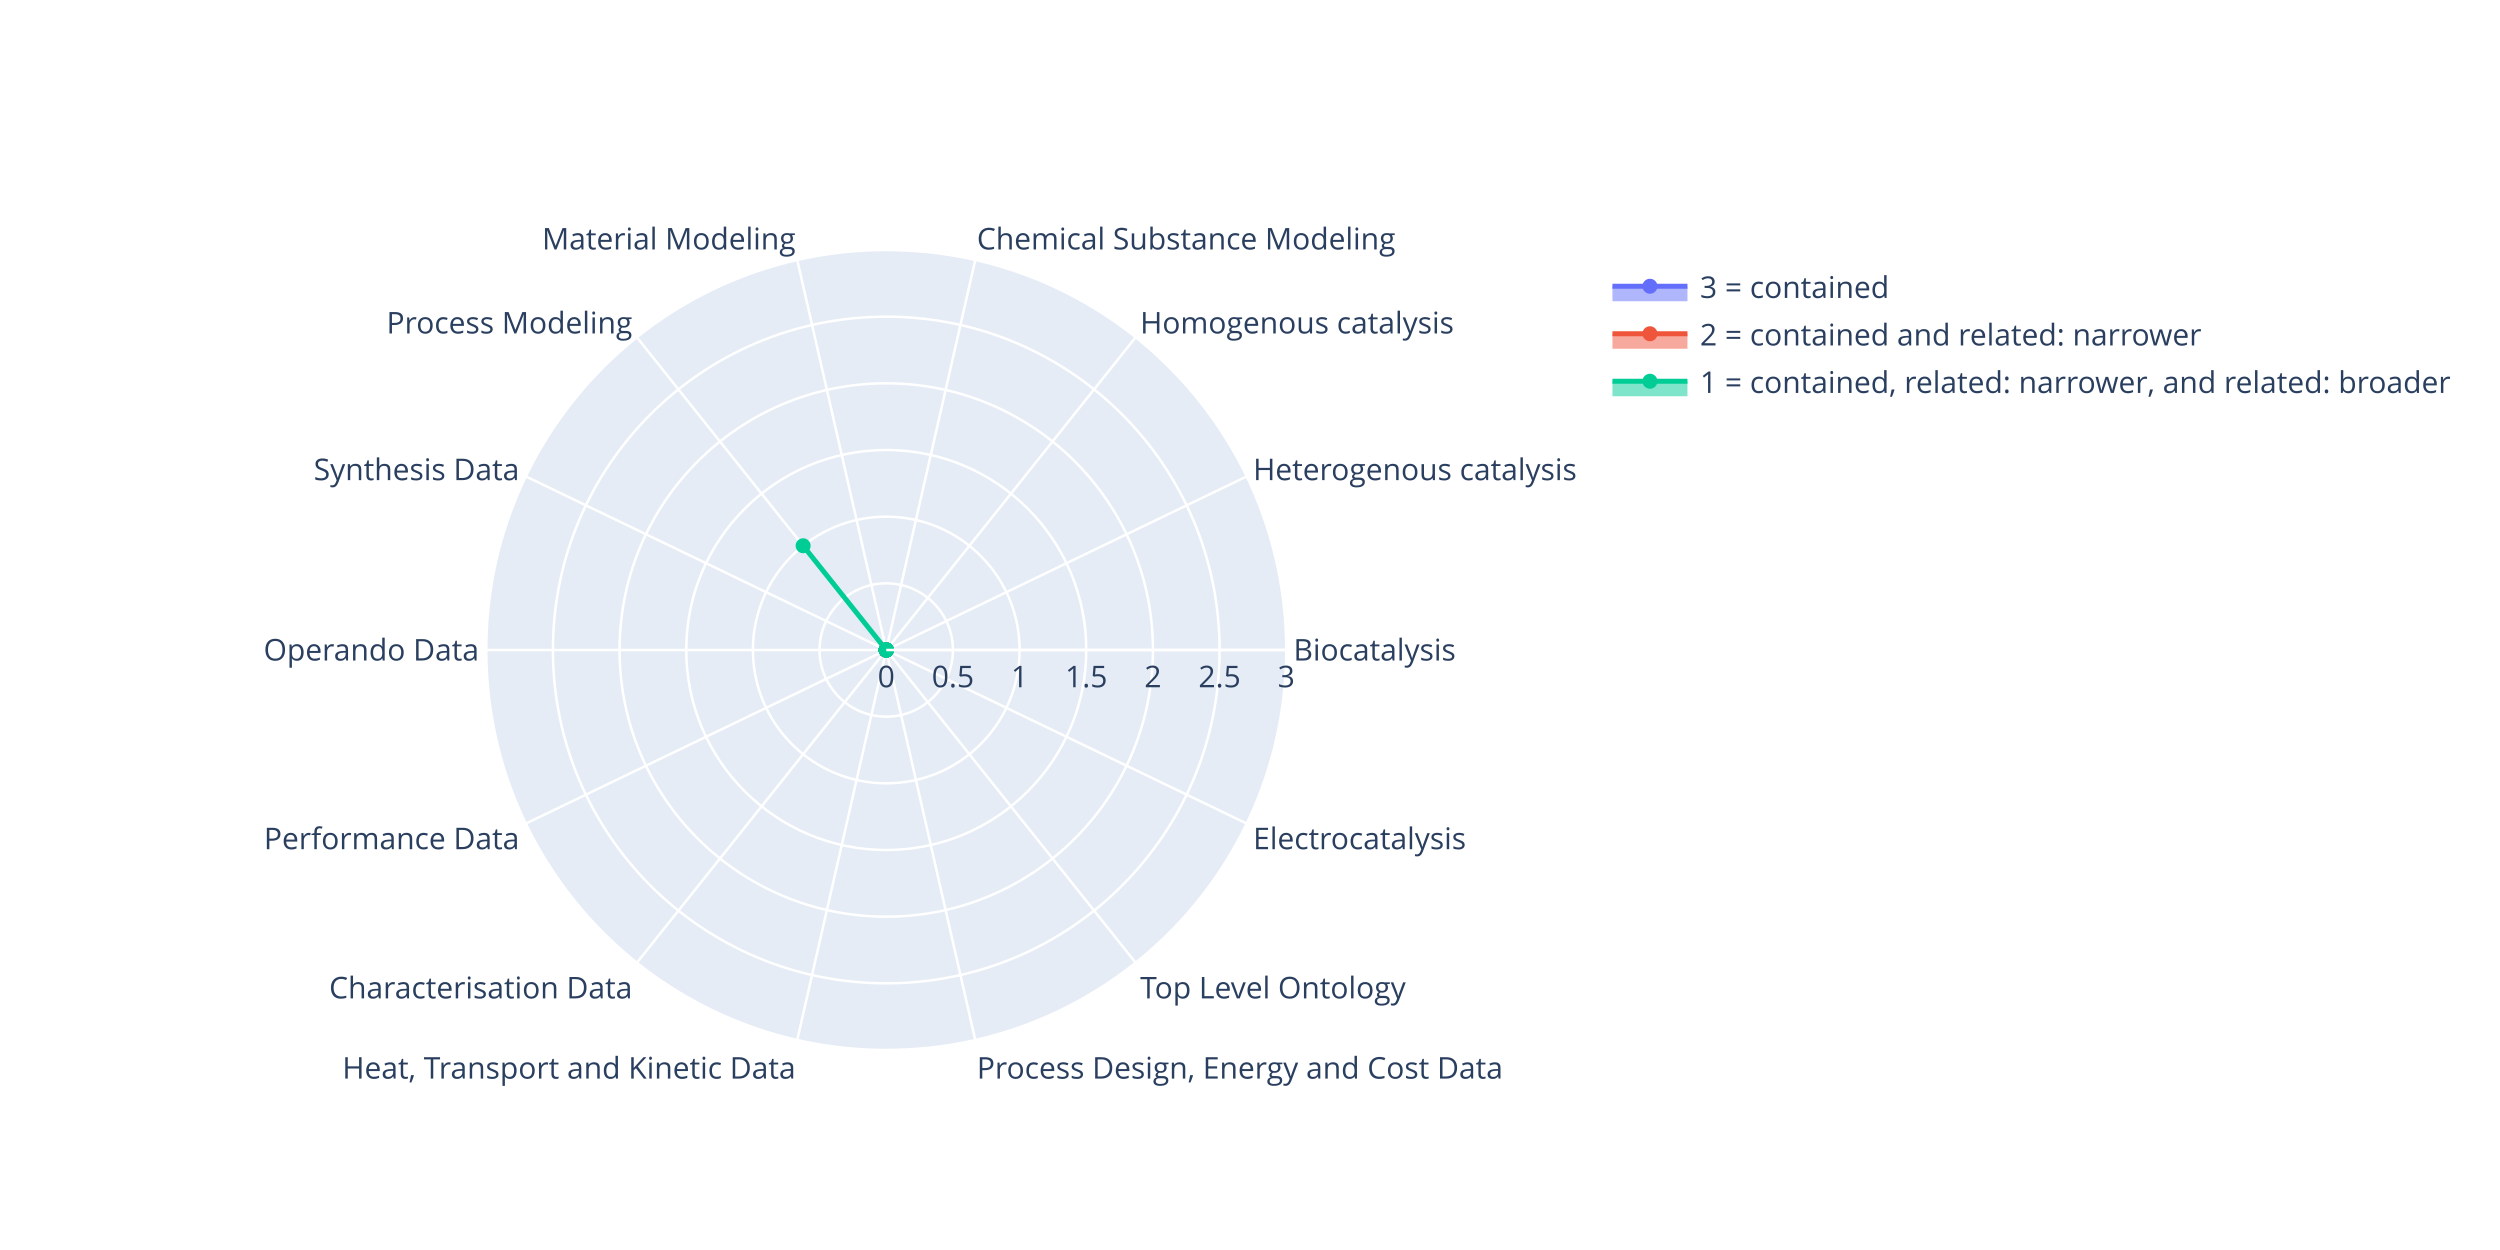
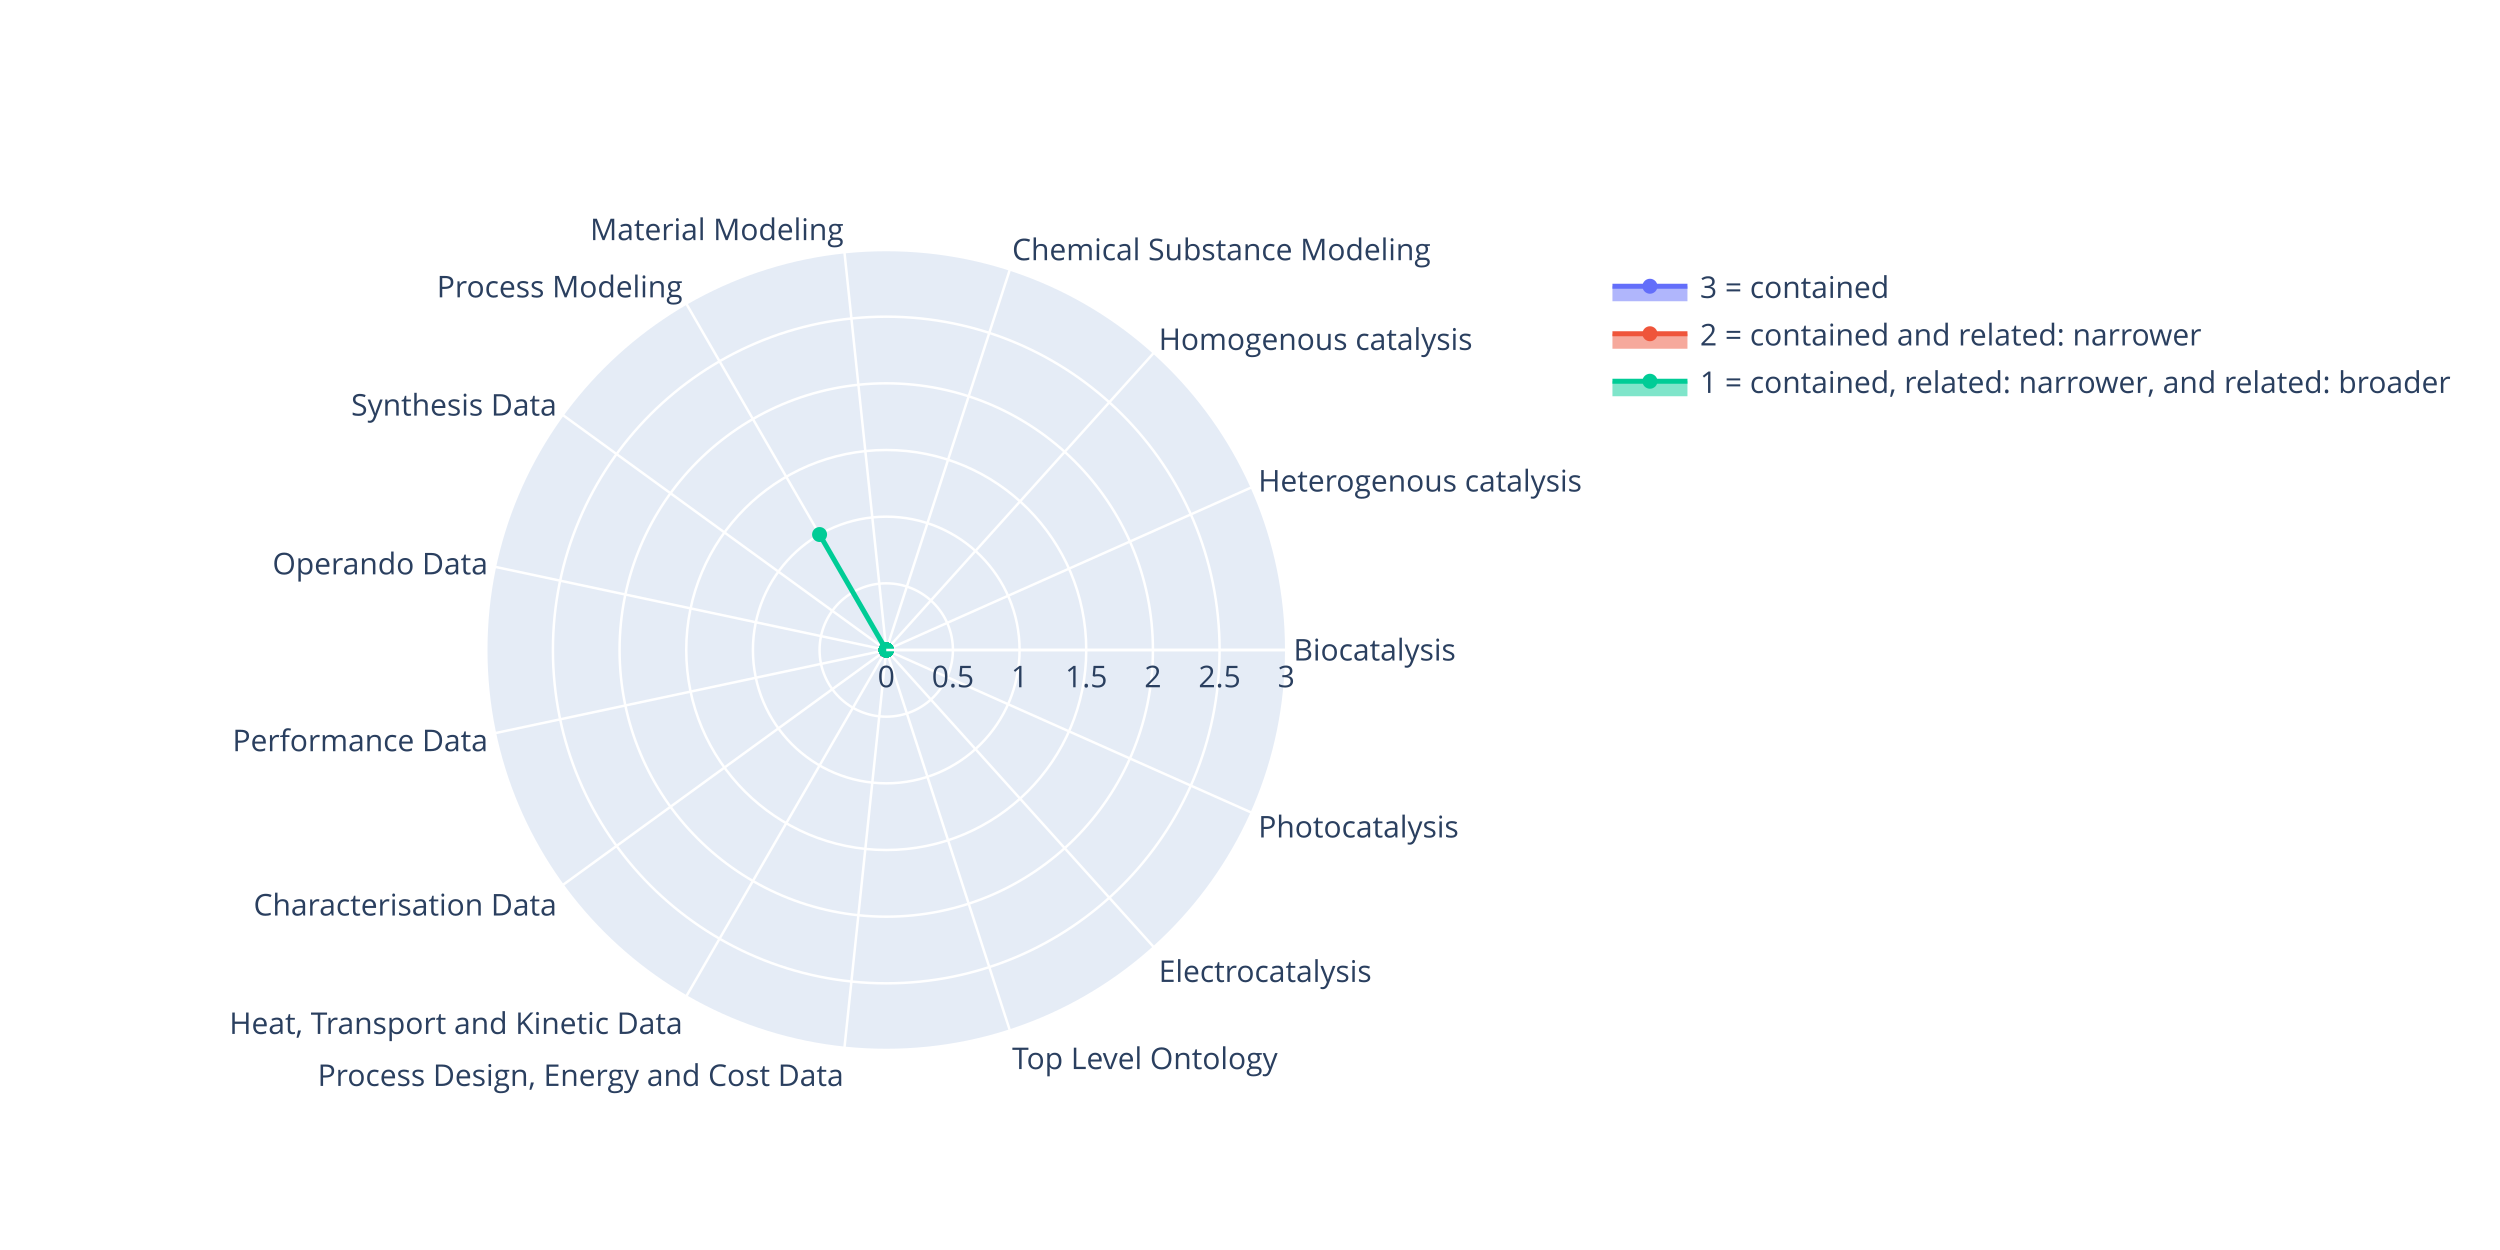
<svg xmlns="http://www.w3.org/2000/svg" class="main-svg" width="1000" height="500" style="" viewBox="0 0 1000 500">
  <rect x="0" y="0" width="1000" height="500" style="fill: rgb(255, 255, 255); fill-opacity: 1;" />
-   <defs id="defs-cd647e">
+   <defs id="defs-a95caf">
    <g class="clips">
-       <clipPath id="clipcd647epolar-for-traces">
+       <clipPath id="clipa95cafpolar-for-traces">
        <path d="M160,0A160,160 0,1,0 -160,-1.9594348786357652e-14A160,160 0,1,0 160,3.9188697572715304e-14Z" transform="translate(160,160)" />
      </clipPath>
    </g>
    <g class="gradients" />
    <g class="patterns" />
  </defs>
  <g class="bglayer" />
  <g class="layer-below">
    <g class="imagelayer" />
    <g class="shapelayer" />
  </g>
  <g class="cartesianlayer" />
  <g class="polarlayer">
    <g class="polar">
      <g class="polarsublayer draglayer" />
      <g class="polarsublayer plotbg">
        <path d="M160,0A160,160 0,1,0 -160,-1.9594348786357652e-14A160,160 0,1,0 160,3.9188697572715304e-14Z" transform="translate(354.5,260)" style="fill: rgb(229, 236, 246); fill-opacity: 1;" />
      </g>
      <g class="polarsublayer backplot">
        <g class="maplayer" />
      </g>
      <g class="polarsublayer angular-grid" style="fill: none;">
        <path class="angularaxisgrid" d="M354.5,260L514.5,260" style="stroke: rgb(255, 255, 255); stroke-opacity: 1; stroke-width: 1px;" />
-         <path class="angularaxisgrid" d="M354.5,260L498.655,190.579" style="stroke: rgb(255, 255, 255); stroke-opacity: 1; stroke-width: 1px;" />
-         <path class="angularaxisgrid" d="M354.5,260L454.258,134.907" style="stroke: rgb(255, 255, 255); stroke-opacity: 1; stroke-width: 1px;" />
-         <path class="angularaxisgrid" d="M354.5,260L390.103,104.012" style="stroke: rgb(255, 255, 255); stroke-opacity: 1; stroke-width: 1px;" />
-         <path class="angularaxisgrid" d="M354.5,260L318.897,104.012" style="stroke: rgb(255, 255, 255); stroke-opacity: 1; stroke-width: 1px;" />
-         <path class="angularaxisgrid" d="M354.5,260L254.742,134.907" style="stroke: rgb(255, 255, 255); stroke-opacity: 1; stroke-width: 1px;" />
-         <path class="angularaxisgrid" d="M354.5,260L210.345,190.579" style="stroke: rgb(255, 255, 255); stroke-opacity: 1; stroke-width: 1px;" />
-         <path class="angularaxisgrid" d="M354.5,260L194.5,260" style="stroke: rgb(255, 255, 255); stroke-opacity: 1; stroke-width: 1px;" />
-         <path class="angularaxisgrid" d="M354.5,260L210.345,329.421" style="stroke: rgb(255, 255, 255); stroke-opacity: 1; stroke-width: 1px;" />
-         <path class="angularaxisgrid" d="M354.5,260L254.742,385.093" style="stroke: rgb(255, 255, 255); stroke-opacity: 1; stroke-width: 1px;" />
-         <path class="angularaxisgrid" d="M354.5,260L318.897,415.988" style="stroke: rgb(255, 255, 255); stroke-opacity: 1; stroke-width: 1px;" />
-         <path class="angularaxisgrid" d="M354.5,260L390.103,415.988" style="stroke: rgb(255, 255, 255); stroke-opacity: 1; stroke-width: 1px;" />
-         <path class="angularaxisgrid" d="M354.5,260L454.258,385.093" style="stroke: rgb(255, 255, 255); stroke-opacity: 1; stroke-width: 1px;" />
-         <path class="angularaxisgrid" d="M354.5,260L498.655,329.421" style="stroke: rgb(255, 255, 255); stroke-opacity: 1; stroke-width: 1px;" />
+         <path class="angularaxisgrid" d="M354.5,260L500.667,194.922" style="stroke: rgb(255, 255, 255); stroke-opacity: 1; stroke-width: 1px;" />
+         <path class="angularaxisgrid" d="M354.5,260L461.561,141.097" style="stroke: rgb(255, 255, 255); stroke-opacity: 1; stroke-width: 1px;" />
+         <path class="angularaxisgrid" d="M354.5,260L403.943,107.831" style="stroke: rgb(255, 255, 255); stroke-opacity: 1; stroke-width: 1px;" />
+         <path class="angularaxisgrid" d="M354.5,260L337.775,100.876" style="stroke: rgb(255, 255, 255); stroke-opacity: 1; stroke-width: 1px;" />
+         <path class="angularaxisgrid" d="M354.5,260L274.5,121.436" style="stroke: rgb(255, 255, 255); stroke-opacity: 1; stroke-width: 1px;" />
+         <path class="angularaxisgrid" d="M354.5,260L225.057,165.954" style="stroke: rgb(255, 255, 255); stroke-opacity: 1; stroke-width: 1px;" />
+         <path class="angularaxisgrid" d="M354.5,260L197.996,226.734" style="stroke: rgb(255, 255, 255); stroke-opacity: 1; stroke-width: 1px;" />
+         <path class="angularaxisgrid" d="M354.5,260L197.996,293.266" style="stroke: rgb(255, 255, 255); stroke-opacity: 1; stroke-width: 1px;" />
+         <path class="angularaxisgrid" d="M354.5,260L225.057,354.046" style="stroke: rgb(255, 255, 255); stroke-opacity: 1; stroke-width: 1px;" />
+         <path class="angularaxisgrid" d="M354.5,260L274.5,398.564" style="stroke: rgb(255, 255, 255); stroke-opacity: 1; stroke-width: 1px;" />
+         <path class="angularaxisgrid" d="M354.5,260L337.775,419.124" style="stroke: rgb(255, 255, 255); stroke-opacity: 1; stroke-width: 1px;" />
+         <path class="angularaxisgrid" d="M354.5,260L403.943,412.169" style="stroke: rgb(255, 255, 255); stroke-opacity: 1; stroke-width: 1px;" />
+         <path class="angularaxisgrid" d="M354.5,260L461.561,378.903" style="stroke: rgb(255, 255, 255); stroke-opacity: 1; stroke-width: 1px;" />
+         <path class="angularaxisgrid" d="M354.5,260L500.667,325.078" style="stroke: rgb(255, 255, 255); stroke-opacity: 1; stroke-width: 1px;" />
      </g>
      <g class="polarsublayer radial-grid" transform="translate(354.5,260)" style="fill: none;">
        <path class="xgrid" d="M26.67,0A26.67,26.67 0,1,0 -26.67,-3.2661330133259913e-15A26.67,26.67 0,1,0 26.67,6.532266026651983e-15Z" style="stroke: rgb(255, 255, 255); stroke-opacity: 1; stroke-width: 1px;" />
        <path class="xgrid" d="M53.33,0A53.33,53.33 0,1,0 -53.33,-6.531041379852834e-15A53.33,53.33 0,1,0 53.33,1.3062082759705669e-14Z" style="stroke: rgb(255, 255, 255); stroke-opacity: 1; stroke-width: 1px;" />
        <path class="xgrid" d="M80,0A80,80 0,1,0 -80,-9.797174393178826e-15A80,80 0,1,0 80,1.9594348786357652e-14Z" style="stroke: rgb(255, 255, 255); stroke-opacity: 1; stroke-width: 1px;" />
        <path class="xgrid" d="M106.67,0A106.67,106.67 0,1,0 -106.67,-1.3063307406504817e-14A106.67,106.67 0,1,0 106.67,2.6126614813009634e-14Z" style="stroke: rgb(255, 255, 255); stroke-opacity: 1; stroke-width: 1px;" />
        <path class="xgrid" d="M133.33,0A133.33,133.33 0,1,0 -133.33,-1.632821577303166e-14A133.33,133.33 0,1,0 133.33,3.265643154606332e-14Z" style="stroke: rgb(255, 255, 255); stroke-opacity: 1; stroke-width: 1px;" />
      </g>
      <g class="polarsublayer frontplot" transform="translate(194.5,100)">
        <g class="barlayer" />
        <g class="scatterlayer">
-           <g class="trace scatter tracef14d1a" style="stroke-miterlimit: 2; opacity: 1;">
-             <g class="fills" clip-path="url(#clipcd647epolar-for-traces)">
+           <g class="trace scatter trace30f514" style="stroke-miterlimit: 2; opacity: 1;">
+             <g class="fills" clip-path="url(#clipa95cafpolar-for-traces)">
              <g>
-                 <path class="js-fill" d="M160,160L160,160L160,160L160,160L160,160L160,160L160,160L160,160L160,160L160,160L160,160L160,160L160,160L160,160L160,160Z" style="fill: rgb(99, 110, 250); fill-opacity: 0.5; stroke-width: 0;" />
+                 <path class="js-fill" d="M160,160L160,160L160,160L160,160L160,160L160,160L160,160L160,160L160,160L160,160L160,160L160,160L160,160L160,160L160,160L160,160Z" style="fill: rgb(99, 110, 250); fill-opacity: 0.5; stroke-width: 0;" />
              </g>
            </g>
            <g class="errorbars" />
            <g class="lines">
-               <path class="js-line" d="M160,160L160,160L160,160L160,160L160,160L160,160L160,160L160,160L160,160L160,160L160,160L160,160L160,160L160,160L160,160" clip-path="url(#clipcd647epolar-for-traces)" style="vector-effect: non-scaling-stroke; fill: none; stroke: rgb(99, 110, 250); stroke-opacity: 1; stroke-width: 2px; opacity: 1;" />
+               <path class="js-line" d="M160,160L160,160L160,160L160,160L160,160L160,160L160,160L160,160L160,160L160,160L160,160L160,160L160,160L160,160L160,160L160,160" clip-path="url(#clipa95cafpolar-for-traces)" style="vector-effect: non-scaling-stroke; fill: none; stroke: rgb(99, 110, 250); stroke-opacity: 1; stroke-width: 2px; opacity: 1;" />
            </g>
            <g class="points">
              <path class="point" transform="translate(160,160)" d="M3,0A3,3 0 1,1 0,-3A3,3 0 0,1 3,0Z" style="opacity: 1; stroke-width: 0px; fill: rgb(99, 110, 250); fill-opacity: 1;" />
              <path class="point" transform="translate(160,160)" d="M3,0A3,3 0 1,1 0,-3A3,3 0 0,1 3,0Z" style="opacity: 1; stroke-width: 0px; fill: rgb(99, 110, 250); fill-opacity: 1;" />
              <path class="point" transform="translate(160,160)" d="M3,0A3,3 0 1,1 0,-3A3,3 0 0,1 3,0Z" style="opacity: 1; stroke-width: 0px; fill: rgb(99, 110, 250); fill-opacity: 1;" />
              <path class="point" transform="translate(160,160)" d="M3,0A3,3 0 1,1 0,-3A3,3 0 0,1 3,0Z" style="opacity: 1; stroke-width: 0px; fill: rgb(99, 110, 250); fill-opacity: 1;" />
              <path class="point" transform="translate(160,160)" d="M3,0A3,3 0 1,1 0,-3A3,3 0 0,1 3,0Z" style="opacity: 1; stroke-width: 0px; fill: rgb(99, 110, 250); fill-opacity: 1;" />
              <path class="point" transform="translate(160,160)" d="M3,0A3,3 0 1,1 0,-3A3,3 0 0,1 3,0Z" style="opacity: 1; stroke-width: 0px; fill: rgb(99, 110, 250); fill-opacity: 1;" />
              <path class="point" transform="translate(160,160)" d="M3,0A3,3 0 1,1 0,-3A3,3 0 0,1 3,0Z" style="opacity: 1; stroke-width: 0px; fill: rgb(99, 110, 250); fill-opacity: 1;" />
              <path class="point" transform="translate(160,160)" d="M3,0A3,3 0 1,1 0,-3A3,3 0 0,1 3,0Z" style="opacity: 1; stroke-width: 0px; fill: rgb(99, 110, 250); fill-opacity: 1;" />
              <path class="point" transform="translate(160,160)" d="M3,0A3,3 0 1,1 0,-3A3,3 0 0,1 3,0Z" style="opacity: 1; stroke-width: 0px; fill: rgb(99, 110, 250); fill-opacity: 1;" />
              <path class="point" transform="translate(160,160)" d="M3,0A3,3 0 1,1 0,-3A3,3 0 0,1 3,0Z" style="opacity: 1; stroke-width: 0px; fill: rgb(99, 110, 250); fill-opacity: 1;" />
              <path class="point" transform="translate(160,160)" d="M3,0A3,3 0 1,1 0,-3A3,3 0 0,1 3,0Z" style="opacity: 1; stroke-width: 0px; fill: rgb(99, 110, 250); fill-opacity: 1;" />
              <path class="point" transform="translate(160,160)" d="M3,0A3,3 0 1,1 0,-3A3,3 0 0,1 3,0Z" style="opacity: 1; stroke-width: 0px; fill: rgb(99, 110, 250); fill-opacity: 1;" />
              <path class="point" transform="translate(160,160)" d="M3,0A3,3 0 1,1 0,-3A3,3 0 0,1 3,0Z" style="opacity: 1; stroke-width: 0px; fill: rgb(99, 110, 250); fill-opacity: 1;" />
              <path class="point" transform="translate(160,160)" d="M3,0A3,3 0 1,1 0,-3A3,3 0 0,1 3,0Z" style="opacity: 1; stroke-width: 0px; fill: rgb(99, 110, 250); fill-opacity: 1;" />
              <path class="point" transform="translate(160,160)" d="M3,0A3,3 0 1,1 0,-3A3,3 0 0,1 3,0Z" style="opacity: 1; stroke-width: 0px; fill: rgb(99, 110, 250); fill-opacity: 1;" />
+               <path class="point" transform="translate(160,160)" d="M3,0A3,3 0 1,1 0,-3A3,3 0 0,1 3,0Z" style="opacity: 1; stroke-width: 0px; fill: rgb(99, 110, 250); fill-opacity: 1;" />
            </g>
            <g class="text" />
          </g>
-           <g class="trace scatter trace474be4" style="stroke-miterlimit: 2; opacity: 1;">
-             <g class="fills" clip-path="url(#clipcd647epolar-for-traces)">
+           <g class="trace scatter trace8674dc" style="stroke-miterlimit: 2; opacity: 1;">
+             <g class="fills" clip-path="url(#clipa95cafpolar-for-traces)">
              <g>
-                 <path class="js-fill" d="M160,160L160,160L160,160L160,160L160,160L160,160L160,160L160,160L160,160L160,160L160,160L160,160L160,160L160,160L160,160Z" style="fill: rgb(239, 85, 59); fill-opacity: 0.5; stroke-width: 0;" />
+                 <path class="js-fill" d="M160,160L160,160L160,160L160,160L160,160L160,160L160,160L160,160L160,160L160,160L160,160L160,160L160,160L160,160L160,160L160,160Z" style="fill: rgb(239, 85, 59); fill-opacity: 0.5; stroke-width: 0;" />
              </g>
            </g>
            <g class="errorbars" />
            <g class="lines">
-               <path class="js-line" d="M160,160L160,160L160,160L160,160L160,160L160,160L160,160L160,160L160,160L160,160L160,160L160,160L160,160L160,160L160,160" clip-path="url(#clipcd647epolar-for-traces)" style="vector-effect: non-scaling-stroke; fill: none; stroke: rgb(239, 85, 59); stroke-opacity: 1; stroke-width: 2px; opacity: 1;" />
+               <path class="js-line" d="M160,160L160,160L160,160L160,160L160,160L160,160L160,160L160,160L160,160L160,160L160,160L160,160L160,160L160,160L160,160L160,160" clip-path="url(#clipa95cafpolar-for-traces)" style="vector-effect: non-scaling-stroke; fill: none; stroke: rgb(239, 85, 59); stroke-opacity: 1; stroke-width: 2px; opacity: 1;" />
            </g>
            <g class="points">
              <path class="point" transform="translate(160,160)" d="M3,0A3,3 0 1,1 0,-3A3,3 0 0,1 3,0Z" style="opacity: 1; stroke-width: 0px; fill: rgb(239, 85, 59); fill-opacity: 1;" />
              <path class="point" transform="translate(160,160)" d="M3,0A3,3 0 1,1 0,-3A3,3 0 0,1 3,0Z" style="opacity: 1; stroke-width: 0px; fill: rgb(239, 85, 59); fill-opacity: 1;" />
              <path class="point" transform="translate(160,160)" d="M3,0A3,3 0 1,1 0,-3A3,3 0 0,1 3,0Z" style="opacity: 1; stroke-width: 0px; fill: rgb(239, 85, 59); fill-opacity: 1;" />
              <path class="point" transform="translate(160,160)" d="M3,0A3,3 0 1,1 0,-3A3,3 0 0,1 3,0Z" style="opacity: 1; stroke-width: 0px; fill: rgb(239, 85, 59); fill-opacity: 1;" />
              <path class="point" transform="translate(160,160)" d="M3,0A3,3 0 1,1 0,-3A3,3 0 0,1 3,0Z" style="opacity: 1; stroke-width: 0px; fill: rgb(239, 85, 59); fill-opacity: 1;" />
              <path class="point" transform="translate(160,160)" d="M3,0A3,3 0 1,1 0,-3A3,3 0 0,1 3,0Z" style="opacity: 1; stroke-width: 0px; fill: rgb(239, 85, 59); fill-opacity: 1;" />
              <path class="point" transform="translate(160,160)" d="M3,0A3,3 0 1,1 0,-3A3,3 0 0,1 3,0Z" style="opacity: 1; stroke-width: 0px; fill: rgb(239, 85, 59); fill-opacity: 1;" />
              <path class="point" transform="translate(160,160)" d="M3,0A3,3 0 1,1 0,-3A3,3 0 0,1 3,0Z" style="opacity: 1; stroke-width: 0px; fill: rgb(239, 85, 59); fill-opacity: 1;" />
              <path class="point" transform="translate(160,160)" d="M3,0A3,3 0 1,1 0,-3A3,3 0 0,1 3,0Z" style="opacity: 1; stroke-width: 0px; fill: rgb(239, 85, 59); fill-opacity: 1;" />
              <path class="point" transform="translate(160,160)" d="M3,0A3,3 0 1,1 0,-3A3,3 0 0,1 3,0Z" style="opacity: 1; stroke-width: 0px; fill: rgb(239, 85, 59); fill-opacity: 1;" />
              <path class="point" transform="translate(160,160)" d="M3,0A3,3 0 1,1 0,-3A3,3 0 0,1 3,0Z" style="opacity: 1; stroke-width: 0px; fill: rgb(239, 85, 59); fill-opacity: 1;" />
              <path class="point" transform="translate(160,160)" d="M3,0A3,3 0 1,1 0,-3A3,3 0 0,1 3,0Z" style="opacity: 1; stroke-width: 0px; fill: rgb(239, 85, 59); fill-opacity: 1;" />
              <path class="point" transform="translate(160,160)" d="M3,0A3,3 0 1,1 0,-3A3,3 0 0,1 3,0Z" style="opacity: 1; stroke-width: 0px; fill: rgb(239, 85, 59); fill-opacity: 1;" />
              <path class="point" transform="translate(160,160)" d="M3,0A3,3 0 1,1 0,-3A3,3 0 0,1 3,0Z" style="opacity: 1; stroke-width: 0px; fill: rgb(239, 85, 59); fill-opacity: 1;" />
              <path class="point" transform="translate(160,160)" d="M3,0A3,3 0 1,1 0,-3A3,3 0 0,1 3,0Z" style="opacity: 1; stroke-width: 0px; fill: rgb(239, 85, 59); fill-opacity: 1;" />
+               <path class="point" transform="translate(160,160)" d="M3,0A3,3 0 1,1 0,-3A3,3 0 0,1 3,0Z" style="opacity: 1; stroke-width: 0px; fill: rgb(239, 85, 59); fill-opacity: 1;" />
            </g>
            <g class="text" />
          </g>
-           <g class="trace scatter trace0e7e56" style="stroke-miterlimit: 2; opacity: 1;">
-             <g class="fills" clip-path="url(#clipcd647epolar-for-traces)">
+           <g class="trace scatter trace7d72ba" style="stroke-miterlimit: 2; opacity: 1;">
+             <g class="fills" clip-path="url(#clipa95cafpolar-for-traces)">
              <g>
-                 <path class="js-fill" d="M160,160L160,160L160,160L160,160L160,160L126.75,118.3L160,160L160,160L160,160L160,160L160,160L160,160L160,160L160,160L160,160Z" style="fill: rgb(0, 204, 150); fill-opacity: 0.5; stroke-width: 0;" />
+                 <path class="js-fill" d="M160,160L160,160L160,160L160,160L160,160L133.33,113.81L160,160L160,160L160,160L160,160L160,160L160,160L160,160L160,160L160,160L160,160Z" style="fill: rgb(0, 204, 150); fill-opacity: 0.5; stroke-width: 0;" />
              </g>
            </g>
            <g class="errorbars" />
            <g class="lines">
-               <path class="js-line" d="M160,160L160,160L160,160L160,160L160,160L126.75,118.3L160,160L160,160L160,160L160,160L160,160L160,160L160,160L160,160L160,160" clip-path="url(#clipcd647epolar-for-traces)" style="vector-effect: non-scaling-stroke; fill: none; stroke: rgb(0, 204, 150); stroke-opacity: 1; stroke-width: 2px; opacity: 1;" />
+               <path class="js-line" d="M160,160L160,160L160,160L160,160L160,160L133.33,113.81L160,160L160,160L160,160L160,160L160,160L160,160L160,160L160,160L160,160L160,160" clip-path="url(#clipa95cafpolar-for-traces)" style="vector-effect: non-scaling-stroke; fill: none; stroke: rgb(0, 204, 150); stroke-opacity: 1; stroke-width: 2px; opacity: 1;" />
            </g>
            <g class="points">
              <path class="point" transform="translate(160,160)" d="M3,0A3,3 0 1,1 0,-3A3,3 0 0,1 3,0Z" style="opacity: 1; stroke-width: 0px; fill: rgb(0, 204, 150); fill-opacity: 1;" />
              <path class="point" transform="translate(160,160)" d="M3,0A3,3 0 1,1 0,-3A3,3 0 0,1 3,0Z" style="opacity: 1; stroke-width: 0px; fill: rgb(0, 204, 150); fill-opacity: 1;" />
              <path class="point" transform="translate(160,160)" d="M3,0A3,3 0 1,1 0,-3A3,3 0 0,1 3,0Z" style="opacity: 1; stroke-width: 0px; fill: rgb(0, 204, 150); fill-opacity: 1;" />
              <path class="point" transform="translate(160,160)" d="M3,0A3,3 0 1,1 0,-3A3,3 0 0,1 3,0Z" style="opacity: 1; stroke-width: 0px; fill: rgb(0, 204, 150); fill-opacity: 1;" />
              <path class="point" transform="translate(160,160)" d="M3,0A3,3 0 1,1 0,-3A3,3 0 0,1 3,0Z" style="opacity: 1; stroke-width: 0px; fill: rgb(0, 204, 150); fill-opacity: 1;" />
-               <path class="point" transform="translate(126.75,118.3)" d="M3,0A3,3 0 1,1 0,-3A3,3 0 0,1 3,0Z" style="opacity: 1; stroke-width: 0px; fill: rgb(0, 204, 150); fill-opacity: 1;" />
+               <path class="point" transform="translate(133.33,113.81)" d="M3,0A3,3 0 1,1 0,-3A3,3 0 0,1 3,0Z" style="opacity: 1; stroke-width: 0px; fill: rgb(0, 204, 150); fill-opacity: 1;" />
+               <path class="point" transform="translate(160,160)" d="M3,0A3,3 0 1,1 0,-3A3,3 0 0,1 3,0Z" style="opacity: 1; stroke-width: 0px; fill: rgb(0, 204, 150); fill-opacity: 1;" />
              <path class="point" transform="translate(160,160)" d="M3,0A3,3 0 1,1 0,-3A3,3 0 0,1 3,0Z" style="opacity: 1; stroke-width: 0px; fill: rgb(0, 204, 150); fill-opacity: 1;" />
              <path class="point" transform="translate(160,160)" d="M3,0A3,3 0 1,1 0,-3A3,3 0 0,1 3,0Z" style="opacity: 1; stroke-width: 0px; fill: rgb(0, 204, 150); fill-opacity: 1;" />
              <path class="point" transform="translate(160,160)" d="M3,0A3,3 0 1,1 0,-3A3,3 0 0,1 3,0Z" style="opacity: 1; stroke-width: 0px; fill: rgb(0, 204, 150); fill-opacity: 1;" />
              <path class="point" transform="translate(160,160)" d="M3,0A3,3 0 1,1 0,-3A3,3 0 0,1 3,0Z" style="opacity: 1; stroke-width: 0px; fill: rgb(0, 204, 150); fill-opacity: 1;" />
              <path class="point" transform="translate(160,160)" d="M3,0A3,3 0 1,1 0,-3A3,3 0 0,1 3,0Z" style="opacity: 1; stroke-width: 0px; fill: rgb(0, 204, 150); fill-opacity: 1;" />
              <path class="point" transform="translate(160,160)" d="M3,0A3,3 0 1,1 0,-3A3,3 0 0,1 3,0Z" style="opacity: 1; stroke-width: 0px; fill: rgb(0, 204, 150); fill-opacity: 1;" />
              <path class="point" transform="translate(160,160)" d="M3,0A3,3 0 1,1 0,-3A3,3 0 0,1 3,0Z" style="opacity: 1; stroke-width: 0px; fill: rgb(0, 204, 150); fill-opacity: 1;" />
              <path class="point" transform="translate(160,160)" d="M3,0A3,3 0 1,1 0,-3A3,3 0 0,1 3,0Z" style="opacity: 1; stroke-width: 0px; fill: rgb(0, 204, 150); fill-opacity: 1;" />
              <path class="point" transform="translate(160,160)" d="M3,0A3,3 0 1,1 0,-3A3,3 0 0,1 3,0Z" style="opacity: 1; stroke-width: 0px; fill: rgb(0, 204, 150); fill-opacity: 1;" />
            </g>
            <g class="text" />
          </g>
        </g>
      </g>
      <g class="polarsublayer angular-line">
        <path d="M160,0A160,160 0,1,0 -160,-1.9594348786357652e-14A160,160 0,1,0 160,3.9188697572715304e-14Z" transform="translate(354.5,260)" stroke-width="1" style="fill: none; stroke: rgb(255, 255, 255); stroke-opacity: 1;" />
      </g>
      <g class="polarsublayer radial-line">
        <line x1="0" y1="0" x2="160" y2="0" transform="translate(354.5,260)" stroke-width="1" style="fill: none; stroke: rgb(255, 255, 255); stroke-opacity: 1;" />
      </g>
      <g class="polarsublayer angular-axis">
        <g class="angularaxistick">
          <text text-anchor="start" x="2.9" y="4.2" transform="translate(514.5,260)" style="font-family: 'Open Sans', verdana, arial, sans-serif; font-size: 12px; fill: rgb(42, 63, 95); fill-opacity: 1; white-space: pre; opacity: 1;">Biocatalysis</text>
        </g>
        <g class="angularaxistick">
-           <text text-anchor="start" x="2.613" y="1.484" transform="translate(498.655,190.5786)" style="font-family: 'Open Sans', verdana, arial, sans-serif; font-size: 12px; fill: rgb(42, 63, 95); fill-opacity: 1; white-space: pre; opacity: 1;">Heterogenous catalysis</text>
-         </g>
-         <g class="angularaxistick">
-           <text text-anchor="start" x="1.808" y="-1.525" transform="translate(454.2584,134.907)" style="font-family: 'Open Sans', verdana, arial, sans-serif; font-size: 12px; fill: rgb(42, 63, 95); fill-opacity: 1; white-space: pre; opacity: 1;">Homogenous catalysis</text>
-         </g>
-         <g class="angularaxistick">
-           <text text-anchor="start" x="0.645" y="-4.233" transform="translate(390.1033,104.0115)" style="font-family: 'Open Sans', verdana, arial, sans-serif; font-size: 12px; fill: rgb(42, 63, 95); fill-opacity: 1; white-space: pre; opacity: 1;">Chemical Substance Modeling</text>
-         </g>
-         <g class="angularaxistick">
-           <text text-anchor="end" x="-0.645" y="-4.233" transform="translate(318.8967,104.0115)" style="font-family: 'Open Sans', verdana, arial, sans-serif; font-size: 12px; fill: rgb(42, 63, 95); fill-opacity: 1; white-space: pre; opacity: 1;">Material Modeling</text>
-         </g>
-         <g class="angularaxistick">
-           <text text-anchor="end" x="-1.808" y="-1.525" transform="translate(254.7416,134.907)" style="font-family: 'Open Sans', verdana, arial, sans-serif; font-size: 12px; fill: rgb(42, 63, 95); fill-opacity: 1; white-space: pre; opacity: 1;">Process Modeling</text>
-         </g>
-         <g class="angularaxistick">
-           <text text-anchor="end" x="-2.613" y="1.484" transform="translate(210.345,190.5786)" style="font-family: 'Open Sans', verdana, arial, sans-serif; font-size: 12px; fill: rgb(42, 63, 95); fill-opacity: 1; white-space: pre; opacity: 1;">Synthesis Data</text>
-         </g>
-         <g class="angularaxistick">
-           <text text-anchor="end" x="-2.9" y="4.2" transform="translate(194.5,260)" style="font-family: 'Open Sans', verdana, arial, sans-serif; font-size: 12px; fill: rgb(42, 63, 95); fill-opacity: 1; white-space: pre; opacity: 1;">Operando Data</text>
-         </g>
-         <g class="angularaxistick">
-           <text text-anchor="end" x="-2.613" y="10.249" transform="translate(210.345,329.4214)" style="font-family: 'Open Sans', verdana, arial, sans-serif; font-size: 12px; fill: rgb(42, 63, 95); fill-opacity: 1; white-space: pre; opacity: 1;">Performance Data</text>
-         </g>
-         <g class="angularaxistick">
-           <text text-anchor="end" x="-1.808" y="14.268" transform="translate(254.7416,385.093)" style="font-family: 'Open Sans', verdana, arial, sans-serif; font-size: 12px; fill: rgb(42, 63, 95); fill-opacity: 1; white-space: pre; opacity: 1;">Characterisation Data</text>
-         </g>
-         <g class="angularaxistick">
-           <text text-anchor="end" x="-0.645" y="15.461" transform="translate(318.8967,415.9885)" style="font-family: 'Open Sans', verdana, arial, sans-serif; font-size: 12px; fill: rgb(42, 63, 95); fill-opacity: 1; white-space: pre; opacity: 1;">Heat, Transport and Kinetic Data</text>
-         </g>
-         <g class="angularaxistick">
-           <text text-anchor="start" x="0.645" y="15.461" transform="translate(390.1033,415.9885)" style="font-family: 'Open Sans', verdana, arial, sans-serif; font-size: 12px; fill: rgb(42, 63, 95); fill-opacity: 1; white-space: pre; opacity: 1;">Process Design, Energy and Cost Data</text>
-         </g>
-         <g class="angularaxistick">
-           <text text-anchor="start" x="1.808" y="14.268" transform="translate(454.2584,385.093)" style="font-family: 'Open Sans', verdana, arial, sans-serif; font-size: 12px; fill: rgb(42, 63, 95); fill-opacity: 1; white-space: pre; opacity: 1;">Top Level Ontology</text>
-         </g>
-         <g class="angularaxistick">
-           <text text-anchor="start" x="2.613" y="10.249" transform="translate(498.655,329.4214)" style="font-family: 'Open Sans', verdana, arial, sans-serif; font-size: 12px; fill: rgb(42, 63, 95); fill-opacity: 1; white-space: pre; opacity: 1;">Electrocatalysis</text>
+           <text text-anchor="start" x="2.649" y="1.681" transform="translate(500.6673,194.9221)" style="font-family: 'Open Sans', verdana, arial, sans-serif; font-size: 12px; fill: rgb(42, 63, 95); fill-opacity: 1; white-space: pre; opacity: 1;">Heterogenous catalysis</text>
+         </g>
+         <g class="angularaxistick">
+           <text text-anchor="start" x="1.94" y="-1.128" transform="translate(461.5609,141.0968)" style="font-family: 'Open Sans', verdana, arial, sans-serif; font-size: 12px; fill: rgb(42, 63, 95); fill-opacity: 1; white-space: pre; opacity: 1;">Homogenous catalysis</text>
+         </g>
+         <g class="angularaxistick">
+           <text text-anchor="start" x="0.896" y="-3.743" transform="translate(403.9427,107.831)" style="font-family: 'Open Sans', verdana, arial, sans-serif; font-size: 12px; fill: rgb(42, 63, 95); fill-opacity: 1; white-space: pre; opacity: 1;">Chemical Substance Modeling</text>
+         </g>
+         <g class="angularaxistick">
+           <text text-anchor="end" x="-0.303" y="-4.832" transform="translate(337.7754,100.8765)" style="font-family: 'Open Sans', verdana, arial, sans-serif; font-size: 12px; fill: rgb(42, 63, 95); fill-opacity: 1; white-space: pre; opacity: 1;">Material Modeling</text>
+         </g>
+         <g class="angularaxistick">
+           <text text-anchor="end" x="-1.45" y="-2.49" transform="translate(274.5,121.4359)" style="font-family: 'Open Sans', verdana, arial, sans-serif; font-size: 12px; fill: rgb(42, 63, 95); fill-opacity: 1; white-space: pre; opacity: 1;">Process Modeling</text>
+         </g>
+         <g class="angularaxistick">
+           <text text-anchor="end" x="-2.346" y="0.283" transform="translate(225.0573,165.9544)" style="font-family: 'Open Sans', verdana, arial, sans-serif; font-size: 12px; fill: rgb(42, 63, 95); fill-opacity: 1; white-space: pre; opacity: 1;">Synthesis Data</text>
+         </g>
+         <g class="angularaxistick">
+           <text text-anchor="end" x="-2.837" y="3.006" transform="translate(197.9964,226.7341)" style="font-family: 'Open Sans', verdana, arial, sans-serif; font-size: 12px; fill: rgb(42, 63, 95); fill-opacity: 1; white-space: pre; opacity: 1;">Operando Data</text>
+         </g>
+         <g class="angularaxistick">
+           <text text-anchor="end" x="-2.837" y="7.206" transform="translate(197.9964,293.2659)" style="font-family: 'Open Sans', verdana, arial, sans-serif; font-size: 12px; fill: rgb(42, 63, 95); fill-opacity: 1; white-space: pre; opacity: 1;">Performance Data</text>
+         </g>
+         <g class="angularaxistick">
+           <text text-anchor="end" x="-2.346" y="12.156" transform="translate(225.0573,354.0456)" style="font-family: 'Open Sans', verdana, arial, sans-serif; font-size: 12px; fill: rgb(42, 63, 95); fill-opacity: 1; white-space: pre; opacity: 1;">Characterisation Data</text>
+         </g>
+         <g class="angularaxistick">
+           <text text-anchor="end" x="-1.45" y="15.004" transform="translate(274.5,398.5641)" style="font-family: 'Open Sans', verdana, arial, sans-serif; font-size: 12px; fill: rgb(42, 63, 95); fill-opacity: 1; white-space: pre; opacity: 1;">Heat, Transport and Kinetic Data</text>
+         </g>
+         <g class="angularaxistick">
+           <text text-anchor="end" x="-0.303" y="15.257" transform="translate(337.7754,419.1235)" style="font-family: 'Open Sans', verdana, arial, sans-serif; font-size: 12px; fill: rgb(42, 63, 95); fill-opacity: 1; white-space: pre; opacity: 1;">Process Design, Energy and Cost Data</text>
+         </g>
+         <g class="angularaxistick">
+           <text text-anchor="start" x="0.896" y="15.469" transform="translate(403.9427,412.169)" style="font-family: 'Open Sans', verdana, arial, sans-serif; font-size: 12px; fill: rgb(42, 63, 95); fill-opacity: 1; white-space: pre; opacity: 1;">Top Level Ontology</text>
+         </g>
+         <g class="angularaxistick">
+           <text text-anchor="start" x="1.94" y="13.883" transform="translate(461.5609,378.9032)" style="font-family: 'Open Sans', verdana, arial, sans-serif; font-size: 12px; fill: rgb(42, 63, 95); fill-opacity: 1; white-space: pre; opacity: 1;">Electrocatalysis</text>
+         </g>
+         <g class="angularaxistick">
+           <text text-anchor="start" x="2.649" y="9.897" transform="translate(500.6673,325.0779)" style="font-family: 'Open Sans', verdana, arial, sans-serif; font-size: 12px; fill: rgb(42, 63, 95); fill-opacity: 1; white-space: pre; opacity: 1;">Photocatalysis</text>
        </g>
      </g>
      <g class="polarsublayer radial-axis" transform="translate(354.5,260)">
        <g class="xtick">
          <text text-anchor="middle" x="0" y="14.9" transform="" style="font-family: 'Open Sans', verdana, arial, sans-serif; font-size: 12px; fill: rgb(42, 63, 95); fill-opacity: 1; white-space: pre; opacity: 1;">0</text>
        </g>
        <g class="xtick">
          <text text-anchor="middle" x="0" y="14.9" transform="translate(26.67,0)" style="font-family: 'Open Sans', verdana, arial, sans-serif; font-size: 12px; fill: rgb(42, 63, 95); fill-opacity: 1; white-space: pre; opacity: 1;">0.5</text>
        </g>
        <g class="xtick">
          <text text-anchor="middle" x="0" y="14.9" transform="translate(53.33,0)" style="font-family: 'Open Sans', verdana, arial, sans-serif; font-size: 12px; fill: rgb(42, 63, 95); fill-opacity: 1; white-space: pre; opacity: 1;">1</text>
        </g>
        <g class="xtick">
          <text text-anchor="middle" x="0" y="14.9" transform="translate(80,0)" style="font-family: 'Open Sans', verdana, arial, sans-serif; font-size: 12px; fill: rgb(42, 63, 95); fill-opacity: 1; white-space: pre; opacity: 1;">1.5</text>
        </g>
        <g class="xtick">
          <text text-anchor="middle" x="0" y="14.9" transform="translate(106.67,0)" style="font-family: 'Open Sans', verdana, arial, sans-serif; font-size: 12px; fill: rgb(42, 63, 95); fill-opacity: 1; white-space: pre; opacity: 1;">2</text>
        </g>
        <g class="xtick">
          <text text-anchor="middle" x="0" y="14.9" transform="translate(133.33,0)" style="font-family: 'Open Sans', verdana, arial, sans-serif; font-size: 12px; fill: rgb(42, 63, 95); fill-opacity: 1; white-space: pre; opacity: 1;">2.5</text>
        </g>
        <g class="xtick">
          <text text-anchor="middle" x="0" y="14.9" transform="translate(160,0)" style="font-family: 'Open Sans', verdana, arial, sans-serif; font-size: 12px; fill: rgb(42, 63, 95); fill-opacity: 1; white-space: pre; opacity: 1;">3</text>
        </g>
      </g>
    </g>
  </g>
  <g class="smithlayer" />
  <g class="ternarylayer" />
  <g class="geolayer" />
  <g class="funnelarealayer" />
  <g class="pielayer" />
  <g class="iciclelayer" />
  <g class="treemaplayer" />
  <g class="sunburstlayer" />
  <g class="glimages" />
-   <defs id="topdefs-cd647e">
+   <defs id="topdefs-a95caf">
    <g class="clips" />
-     <clipPath id="legendcd647e">
+     <clipPath id="legenda95caf">
      <rect width="348" height="67" x="0" y="0" />
    </clipPath>
  </defs>
  <g class="layer-above">
    <g class="imagelayer" />
    <g class="shapelayer" />
  </g>
  <g class="infolayer">
    <g class="legend" pointer-events="all" transform="translate(639.98,100)">
      <rect class="bg" shape-rendering="crispEdges" width="348" height="67" x="0" y="0" style="stroke: rgb(68, 68, 68); stroke-opacity: 1; fill: rgb(255, 255, 255); fill-opacity: 1; stroke-width: 0px;" />
-       <g class="scrollbox" transform="" clip-path="url(#legendcd647e)">
+       <g class="scrollbox" transform="" clip-path="url(#legenda95caf)">
        <g class="groups">
          <g class="traces" transform="translate(0,14.5)" style="opacity: 1;">
            <text class="legendtext" text-anchor="start" x="40" y="4.68" style="font-family: 'Open Sans', verdana, arial, sans-serif; font-size: 12px; fill: rgb(42, 63, 95); fill-opacity: 1; white-space: pre;">3 = contained</text>
            <g class="layers" style="opacity: 1;">
              <g class="legendfill">
                <path class="js-fill" d="M5,0h30v6h-30z" style="stroke-width: 0; fill: rgb(99, 110, 250); fill-opacity: 0.5;" />
              </g>
              <g class="legendlines">
                <path class="js-line" d="M5,0h30" style="fill: none; stroke: rgb(99, 110, 250); stroke-opacity: 1; stroke-width: 2px;" />
              </g>
              <g class="legendsymbols">
                <g class="legendpoints">
                  <path class="scatterpts" transform="translate(20,0)" d="M3,0A3,3 0 1,1 0,-3A3,3 0 0,1 3,0Z" style="opacity: 1; stroke-width: 0px; fill: rgb(99, 110, 250); fill-opacity: 1;" />
                </g>
              </g>
            </g>
            <rect class="legendtoggle" x="0" y="-9.5" width="342.562" height="19" style="fill: rgb(0, 0, 0); fill-opacity: 0;" />
          </g>
          <g class="traces" transform="translate(0,33.5)" style="opacity: 1;">
            <text class="legendtext" text-anchor="start" x="40" y="4.68" style="font-family: 'Open Sans', verdana, arial, sans-serif; font-size: 12px; fill: rgb(42, 63, 95); fill-opacity: 1; white-space: pre;">2 = contained and related: narrower</text>
            <g class="layers" style="opacity: 1;">
              <g class="legendfill">
                <path class="js-fill" d="M5,0h30v6h-30z" style="stroke-width: 0; fill: rgb(239, 85, 59); fill-opacity: 0.5;" />
              </g>
              <g class="legendlines">
                <path class="js-line" d="M5,0h30" style="fill: none; stroke: rgb(239, 85, 59); stroke-opacity: 1; stroke-width: 2px;" />
              </g>
              <g class="legendsymbols">
                <g class="legendpoints">
                  <path class="scatterpts" transform="translate(20,0)" d="M3,0A3,3 0 1,1 0,-3A3,3 0 0,1 3,0Z" style="opacity: 1; stroke-width: 0px; fill: rgb(239, 85, 59); fill-opacity: 1;" />
                </g>
              </g>
            </g>
            <rect class="legendtoggle" x="0" y="-9.5" width="342.562" height="19" style="fill: rgb(0, 0, 0); fill-opacity: 0;" />
          </g>
          <g class="traces" transform="translate(0,52.5)" style="opacity: 1;">
            <text class="legendtext" text-anchor="start" x="40" y="4.68" style="font-family: 'Open Sans', verdana, arial, sans-serif; font-size: 12px; fill: rgb(42, 63, 95); fill-opacity: 1; white-space: pre;">1 = contained, related: narrower, and related: broader</text>
            <g class="layers" style="opacity: 1;">
              <g class="legendfill">
                <path class="js-fill" d="M5,0h30v6h-30z" style="stroke-width: 0; fill: rgb(0, 204, 150); fill-opacity: 0.5;" />
              </g>
              <g class="legendlines">
                <path class="js-line" d="M5,0h30" style="fill: none; stroke: rgb(0, 204, 150); stroke-opacity: 1; stroke-width: 2px;" />
              </g>
              <g class="legendsymbols">
                <g class="legendpoints">
                  <path class="scatterpts" transform="translate(20,0)" d="M3,0A3,3 0 1,1 0,-3A3,3 0 0,1 3,0Z" style="opacity: 1; stroke-width: 0px; fill: rgb(0, 204, 150); fill-opacity: 1;" />
                </g>
              </g>
            </g>
            <rect class="legendtoggle" x="0" y="-9.5" width="342.562" height="19" style="fill: rgb(0, 0, 0); fill-opacity: 0;" />
          </g>
        </g>
      </g>
      <rect class="scrollbar" rx="20" ry="3" width="0" height="0" x="0" y="0" style="fill: rgb(128, 139, 164); fill-opacity: 1;" />
    </g>
    <g class="g-gtitle" />
    <g class="g-polartitle" />
  </g>
</svg>
